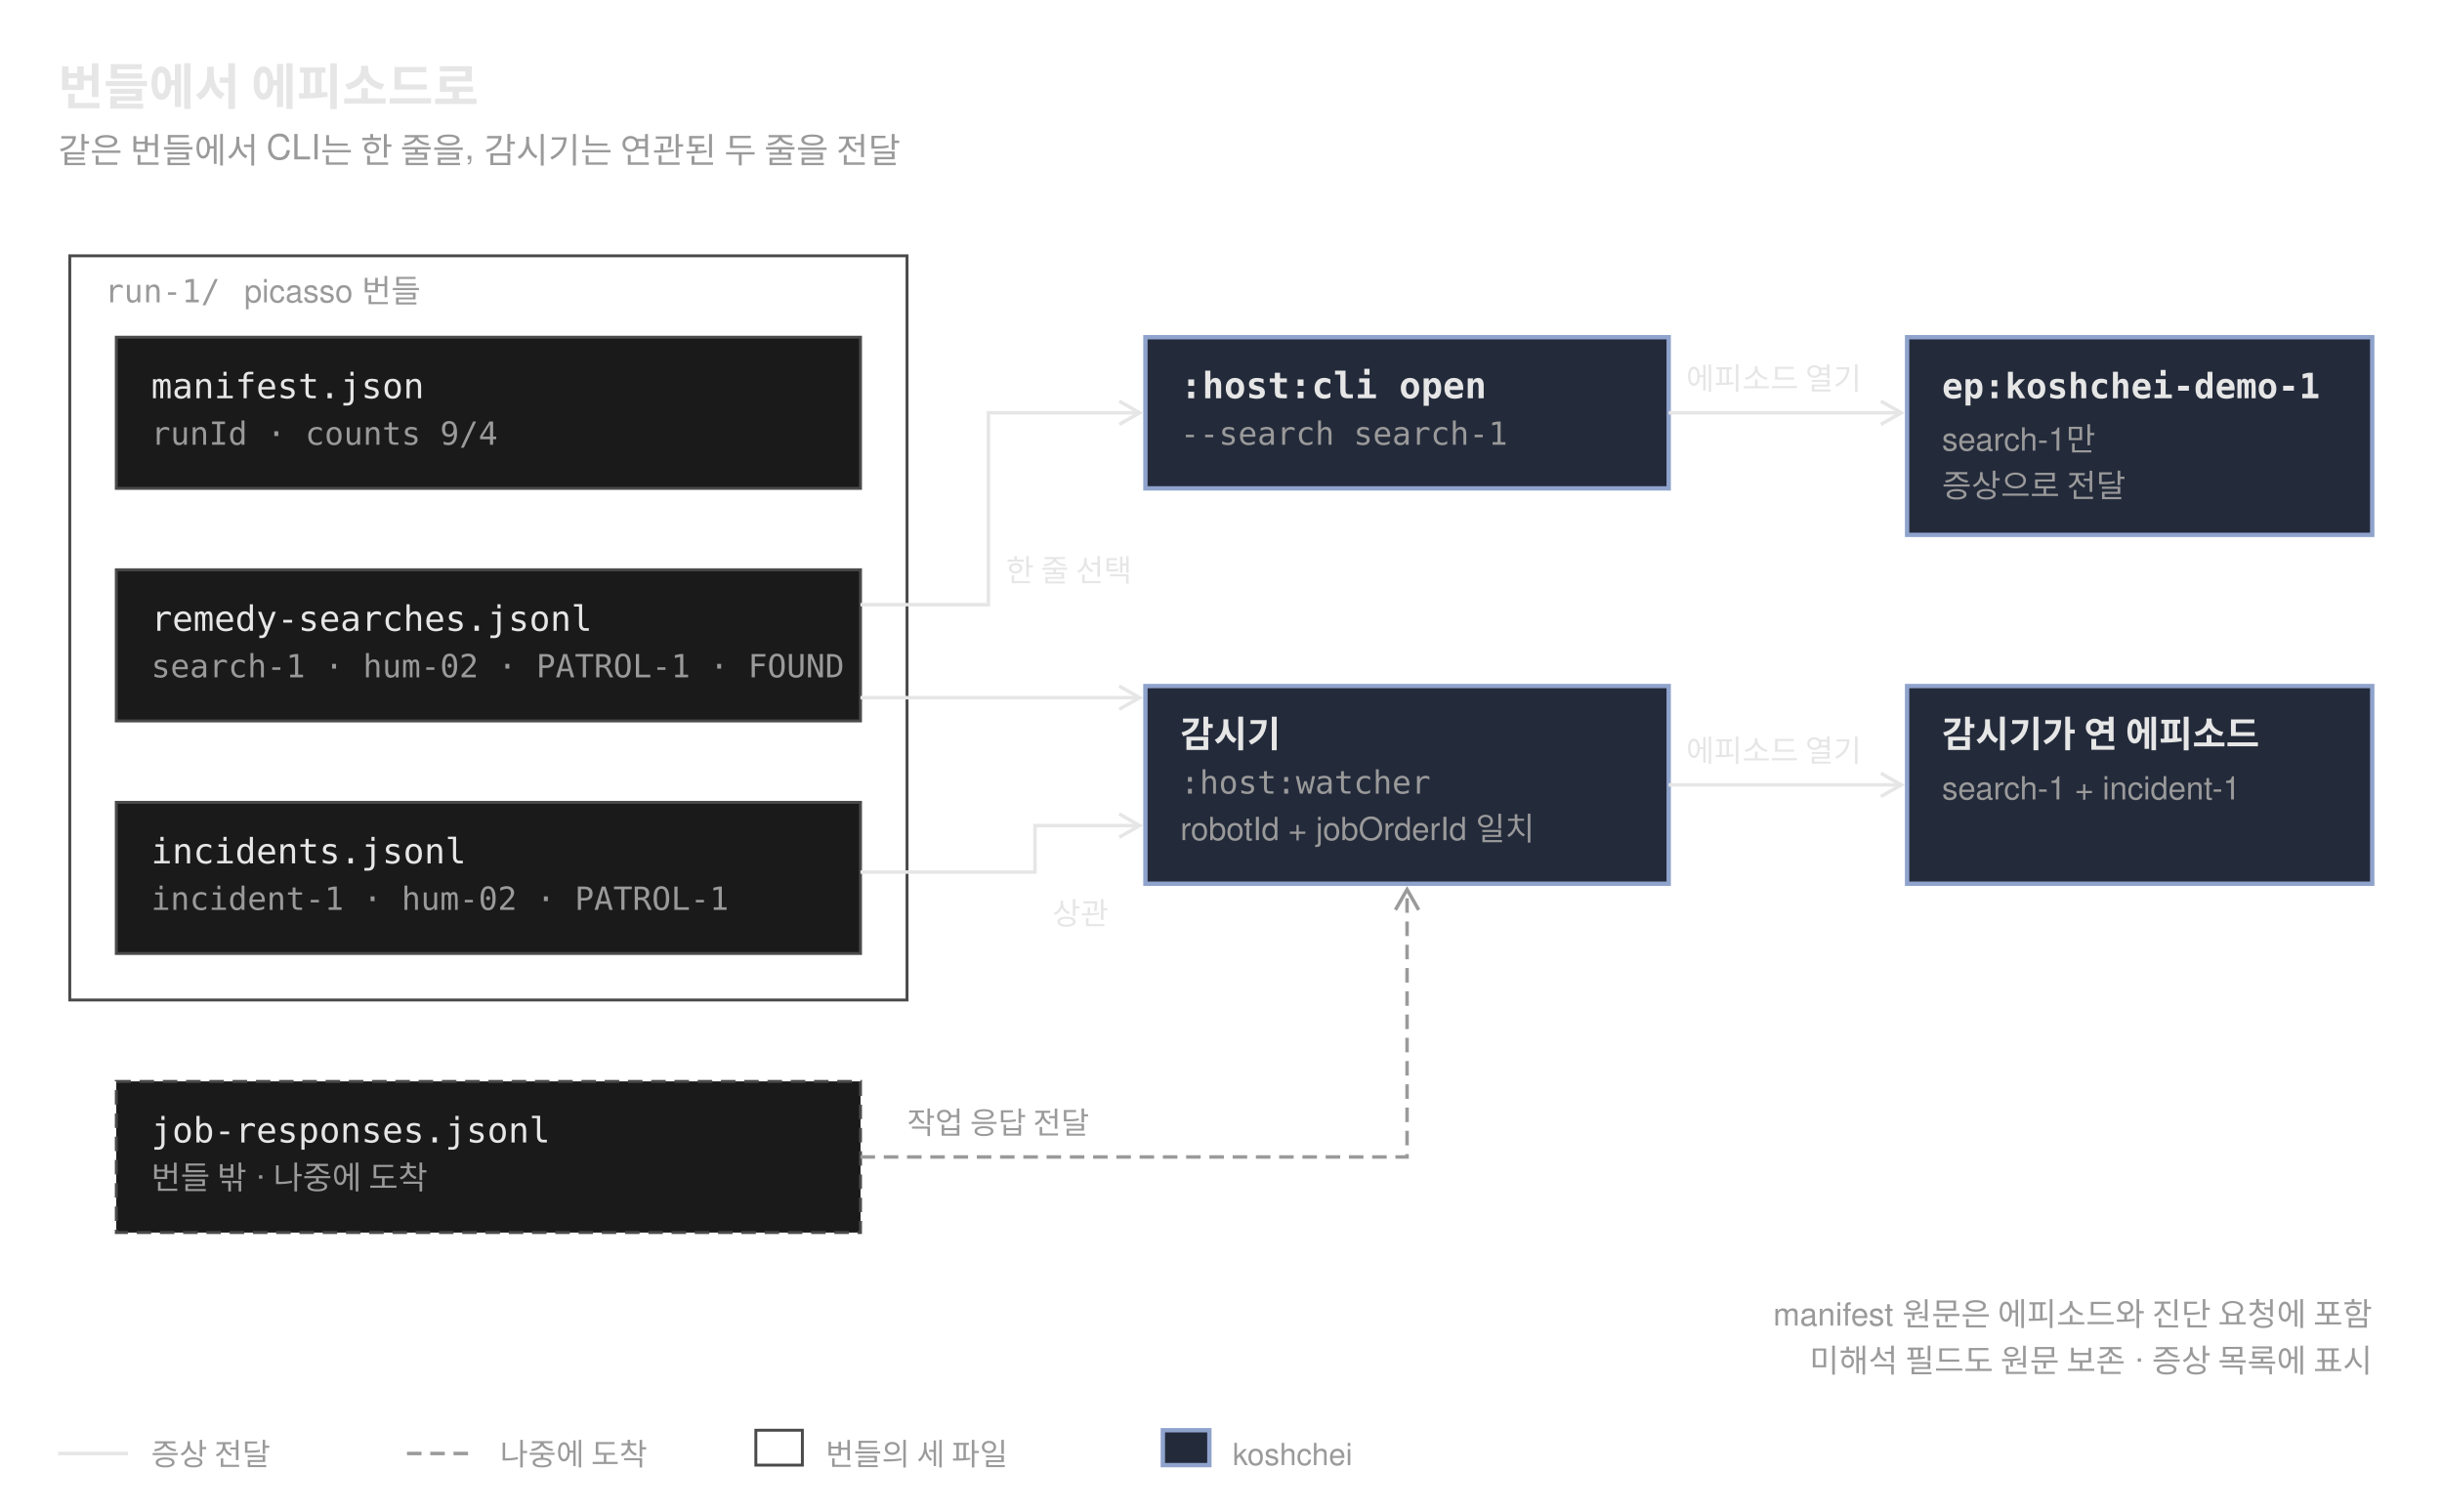
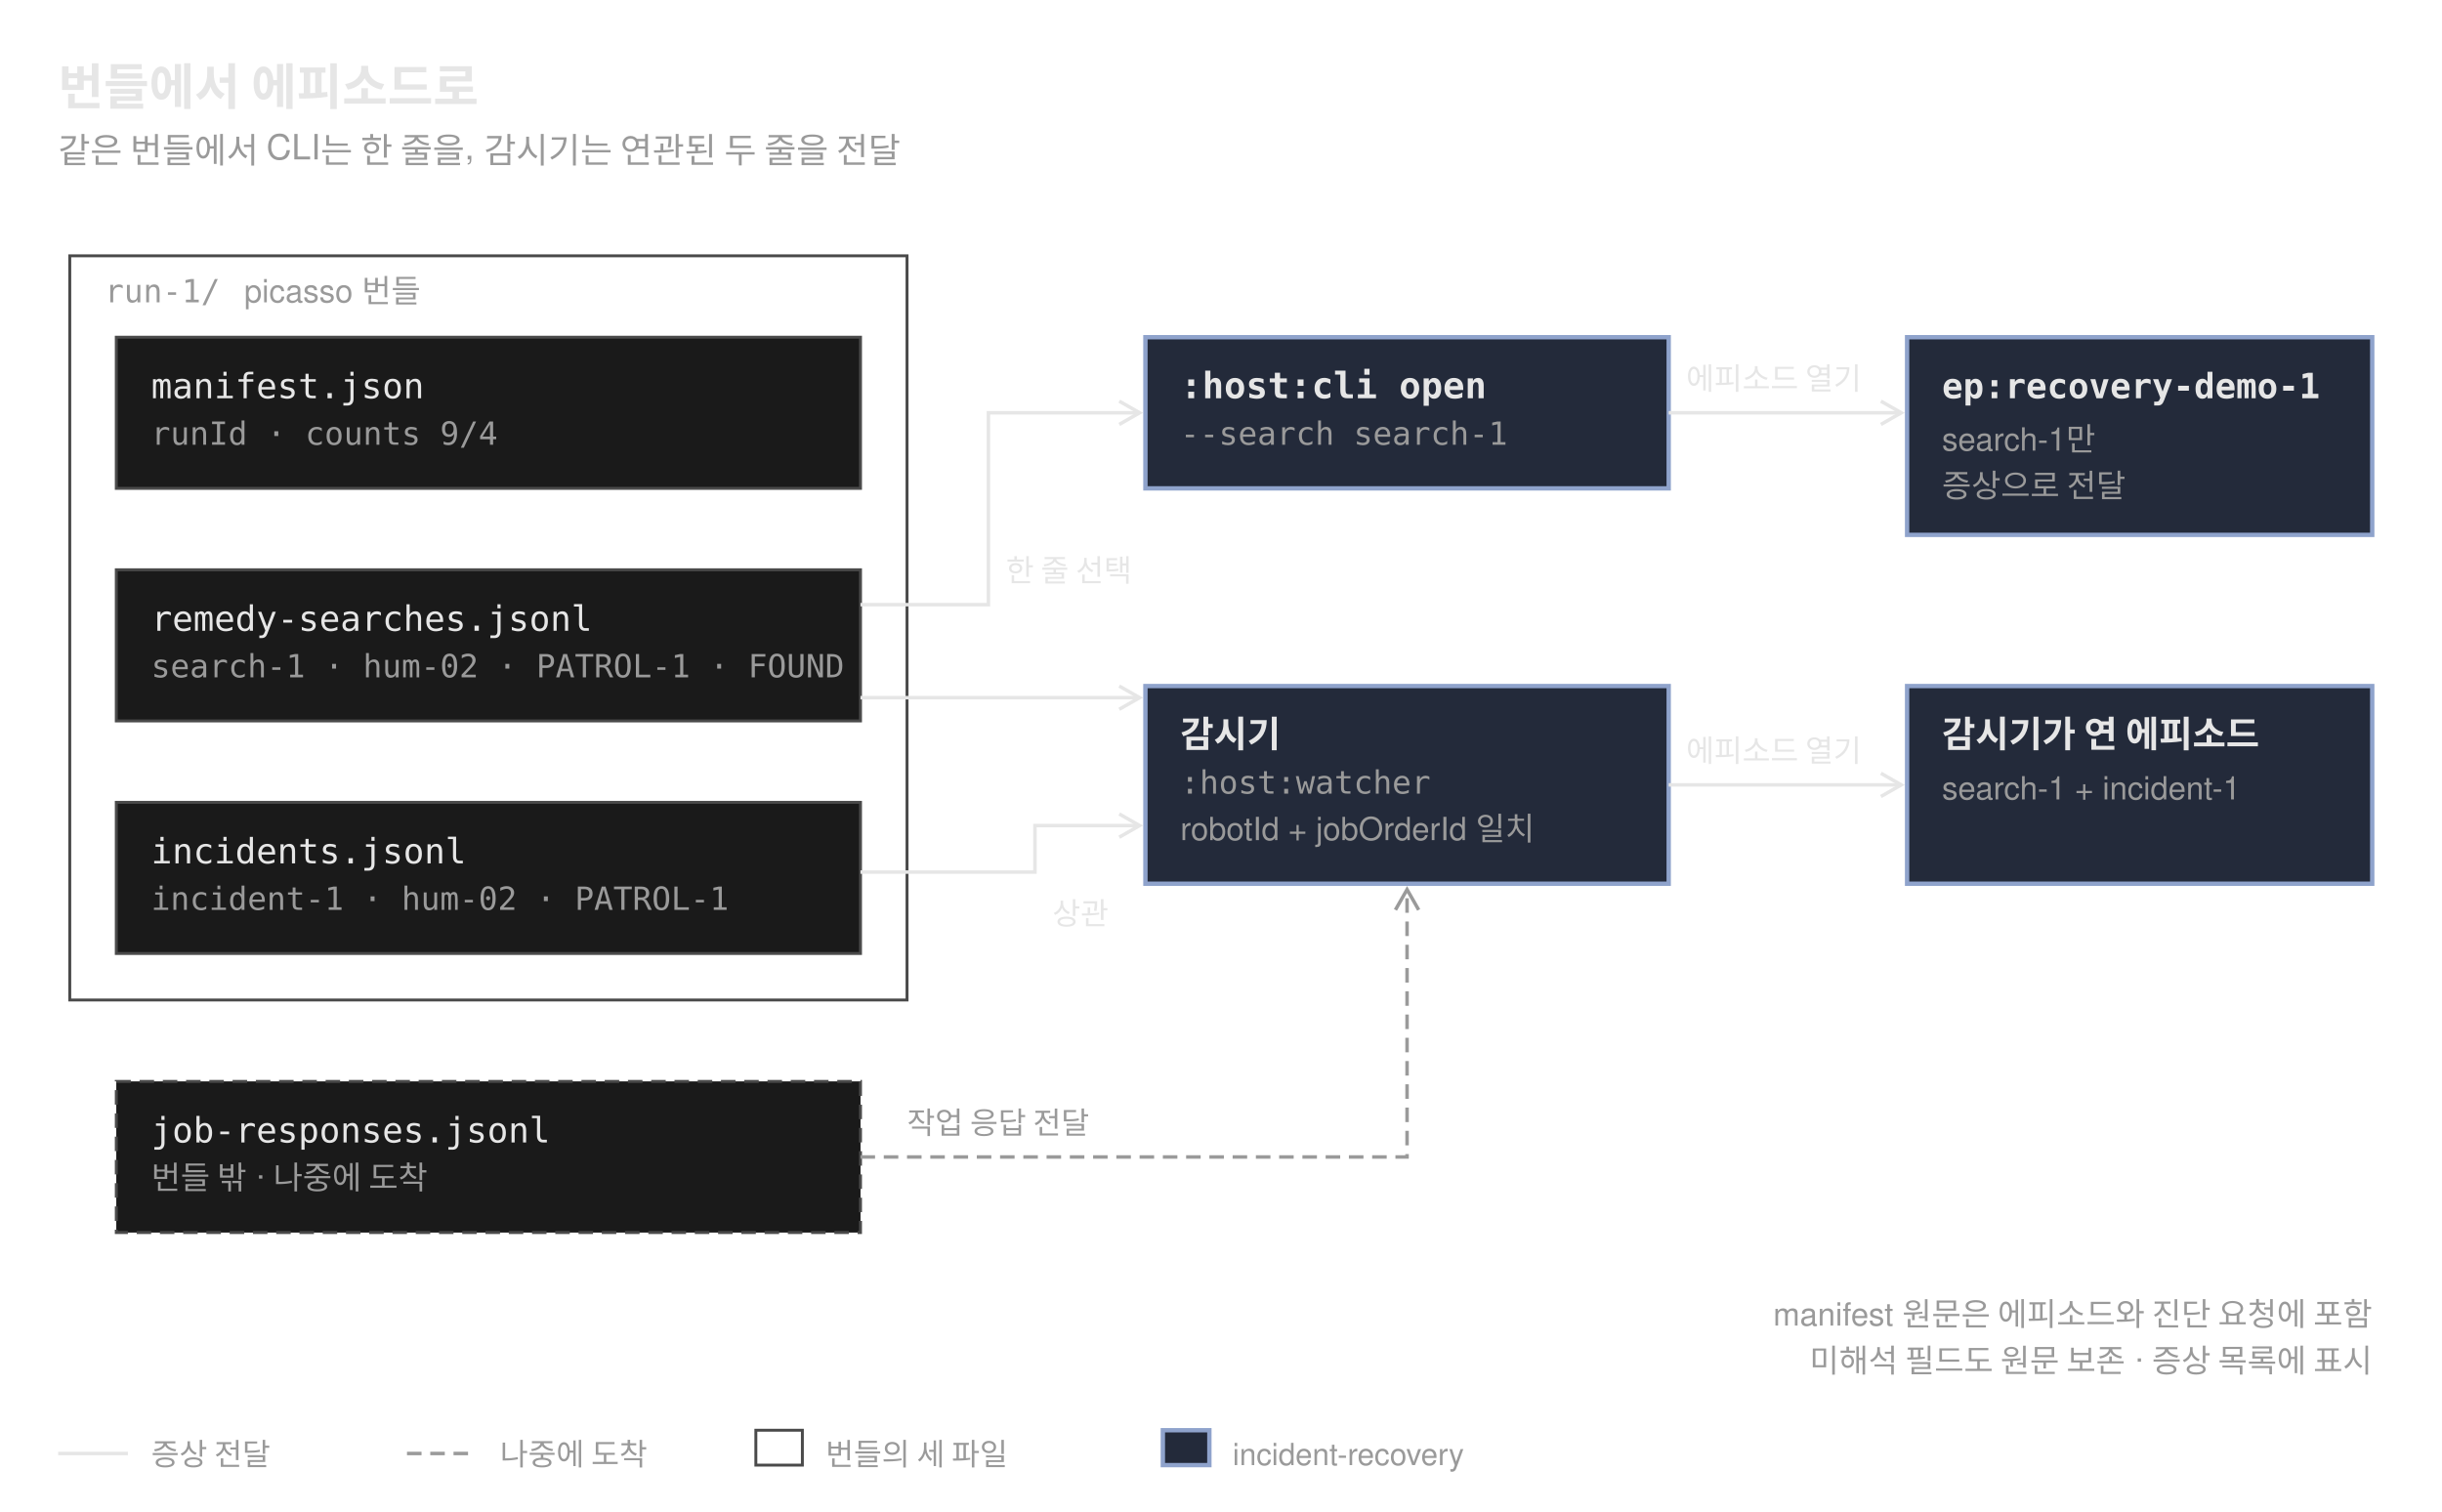
<svg xmlns="http://www.w3.org/2000/svg" width="840" height="520" viewBox="0 0 840 520">
  <defs>
    <marker id="data" markerUnits="userSpaceOnUse" markerWidth="10" markerHeight="10" refX="8" refY="5" orient="auto">
      <path d="M1,1 L8,5 L1,9" fill="none" stroke="#e6e6e6" stroke-width="1.2" />
    </marker>
    <marker id="obs" markerUnits="userSpaceOnUse" markerWidth="10" markerHeight="10" refX="8" refY="5" orient="auto">
      <path d="M1,1 L8,5 L1,9" fill="none" stroke="#9a9a9a" stroke-width="1.2" />
    </marker>
  </defs>
  <g font-family="'Helvetica Neue', Helvetica, Arial, 'Apple SD Gothic Neo', 'Malgun Gothic', 'Noto Sans KR', 'Noto Sans CJK KR', sans-serif" fill="#e6e6e6">
    <text x="20" y="36" font-size="17" font-weight="700">번들에서 에피소드로</text>
    <text x="20" y="56" font-size="12" fill="#9a9a9a">같은 번들에서 CLI는 한 줄을, 감시기는 연관된 두 줄을 전달</text>
    <rect x="24" y="88" width="288" height="256" fill="none" stroke="#4a4a4a" />
    <text x="36" y="104" font-size="11" fill="#9a9a9a" font-family="Menlo, Consolas, 'DejaVu Sans Mono', monospace">run-1/</text>
    <text x="84" y="104" font-size="11" fill="#9a9a9a">picasso 번들</text>
    <rect x="40" y="116" width="256" height="52" fill="#1a1a1a" stroke="#4a4a4a" />
    <text x="52" y="137" font-size="12" font-family="Menlo, Consolas, 'DejaVu Sans Mono', monospace">manifest.json</text>
    <text x="52" y="153" font-size="11" fill="#9a9a9a" font-family="Menlo, Consolas, 'DejaVu Sans Mono', monospace">runId · counts 9/4</text>
    <rect x="40" y="196" width="256" height="52" fill="#1a1a1a" stroke="#4a4a4a" />
    <text x="52" y="217" font-size="12" font-family="Menlo, Consolas, 'DejaVu Sans Mono', monospace">remedy-searches.jsonl</text>
    <text x="52" y="233" font-size="11" fill="#9a9a9a" font-family="Menlo, Consolas, 'DejaVu Sans Mono', monospace">search-1 · hum-02 · PATROL-1 · FOUND</text>
    <rect x="40" y="276" width="256" height="52" fill="#1a1a1a" stroke="#4a4a4a" />
    <text x="52" y="297" font-size="12" font-family="Menlo, Consolas, 'DejaVu Sans Mono', monospace">incidents.jsonl</text>
    <text x="52" y="313" font-size="11" fill="#9a9a9a" font-family="Menlo, Consolas, 'DejaVu Sans Mono', monospace">incident-1 · hum-02 · PATROL-1</text>
    <rect x="40" y="372" width="256" height="52" fill="#1a1a1a" stroke="#4a4a4a" stroke-dasharray="5 3" />
    <text x="52" y="393" font-size="12" font-family="Menlo, Consolas, 'DejaVu Sans Mono', monospace">job-responses.jsonl</text>
    <text x="52" y="409" font-size="11" fill="#9a9a9a">번들 밖 · 나중에 도착</text>
    <rect x="394" y="116" width="180" height="52" fill="#232a3a" stroke="#8fa3cc" stroke-width="1.5" />
    <text x="406" y="137" font-size="12.5" font-weight="700" font-family="Menlo, Consolas, 'DejaVu Sans Mono', monospace">:host:cli open</text>
    <text x="406" y="153" font-size="11" fill="#9a9a9a" font-family="Menlo, Consolas, 'DejaVu Sans Mono', monospace">--search search-1</text>
    <rect x="394" y="236" width="180" height="68" fill="#232a3a" stroke="#8fa3cc" stroke-width="1.5" />
    <text x="406" y="257" font-size="12.5" font-weight="700">감시기</text>
    <text x="406" y="273" font-size="11" fill="#9a9a9a" font-family="Menlo, Consolas, 'DejaVu Sans Mono', monospace">:host:watcher</text>
    <text x="406" y="289" font-size="11" fill="#9a9a9a">robotId + jobOrderId 일치</text>
    <rect x="656" y="116" width="160" height="68" fill="#232a3a" stroke="#8fa3cc" stroke-width="1.5" />
-     <text x="668" y="137" font-size="12" font-weight="700" font-family="Menlo, Consolas, 'DejaVu Sans Mono', monospace">ep:koshchei-demo-1</text>
+     <text x="668" y="137" font-size="12" font-weight="700" font-family="Menlo, Consolas, 'DejaVu Sans Mono', monospace">ep:recovery-demo-1</text>
    <text x="668" y="155" font-size="11" fill="#9a9a9a">search-1만</text>
    <text x="668" y="171" font-size="11" fill="#9a9a9a">증상으로 전달</text>
    <rect x="656" y="236" width="160" height="68" fill="#232a3a" stroke="#8fa3cc" stroke-width="1.5" />
    <text x="668" y="257" font-size="12.5" font-weight="700">감시기가 연 에피소드</text>
    <text x="668" y="275" font-size="11" fill="#9a9a9a">search-1 + incident-1</text>
    <path d="M296,208 H340 V142 H392" fill="none" stroke="#e6e6e6" stroke-width="1.2" marker-end="url(#data)" />
    <text x="346" y="200" font-size="10.5">한 줄 선택</text>
    <path d="M296,240 H392" fill="none" stroke="#e6e6e6" stroke-width="1.2" marker-end="url(#data)" />
    <path d="M296,300 H356 V284 H392" fill="none" stroke="#e6e6e6" stroke-width="1.2" marker-end="url(#data)" />
    <text x="362" y="318" font-size="10.5">상관</text>
    <path d="M574,142 H654" fill="none" stroke="#e6e6e6" stroke-width="1.2" marker-end="url(#data)" />
    <text x="580" y="134" font-size="10.5">에피소드 열기</text>
    <path d="M574,270 H654" fill="none" stroke="#e6e6e6" stroke-width="1.2" marker-end="url(#data)" />
    <text x="580" y="262" font-size="10.5">에피소드 열기</text>
    <path d="M296,398 H484 V306" fill="none" stroke="#9a9a9a" stroke-width="1.2" stroke-dasharray="5 3" marker-end="url(#obs)" />
    <text x="312" y="390" font-size="10.5" fill="#9a9a9a">작업 응답 전달</text>
    <text x="816" y="456" font-size="11" fill="#9a9a9a" text-anchor="end">manifest 원문은 에피소드와 진단 요청에 포함</text>
    <text x="816" y="472" font-size="11" fill="#9a9a9a" text-anchor="end">미해석 필드도 원문 보존 · 증상 목록에 표시</text>
    <path d="M20,500 H44" fill="none" stroke="#e6e6e6" stroke-width="1.2" />
    <text x="52" y="504" font-size="10.5" fill="#9a9a9a">증상 전달</text>
    <path d="M140,500 H164" fill="none" stroke="#9a9a9a" stroke-width="1.2" stroke-dasharray="5 3" />
    <text x="172" y="504" font-size="10.5" fill="#9a9a9a">나중에 도착</text>
    <rect x="260" y="492" width="16" height="12" fill="none" stroke="#4a4a4a" />
    <text x="284" y="504" font-size="10.5" fill="#9a9a9a">번들의 세 파일</text>
    <rect x="400" y="492" width="16" height="12" fill="#232a3a" stroke="#8fa3cc" stroke-width="1.5" />
-     <text x="424" y="504" font-size="10.5" fill="#9a9a9a">koshchei</text>
+     <text x="424" y="504" font-size="10.5" fill="#9a9a9a">incident-recovery</text>
  </g>
</svg>
